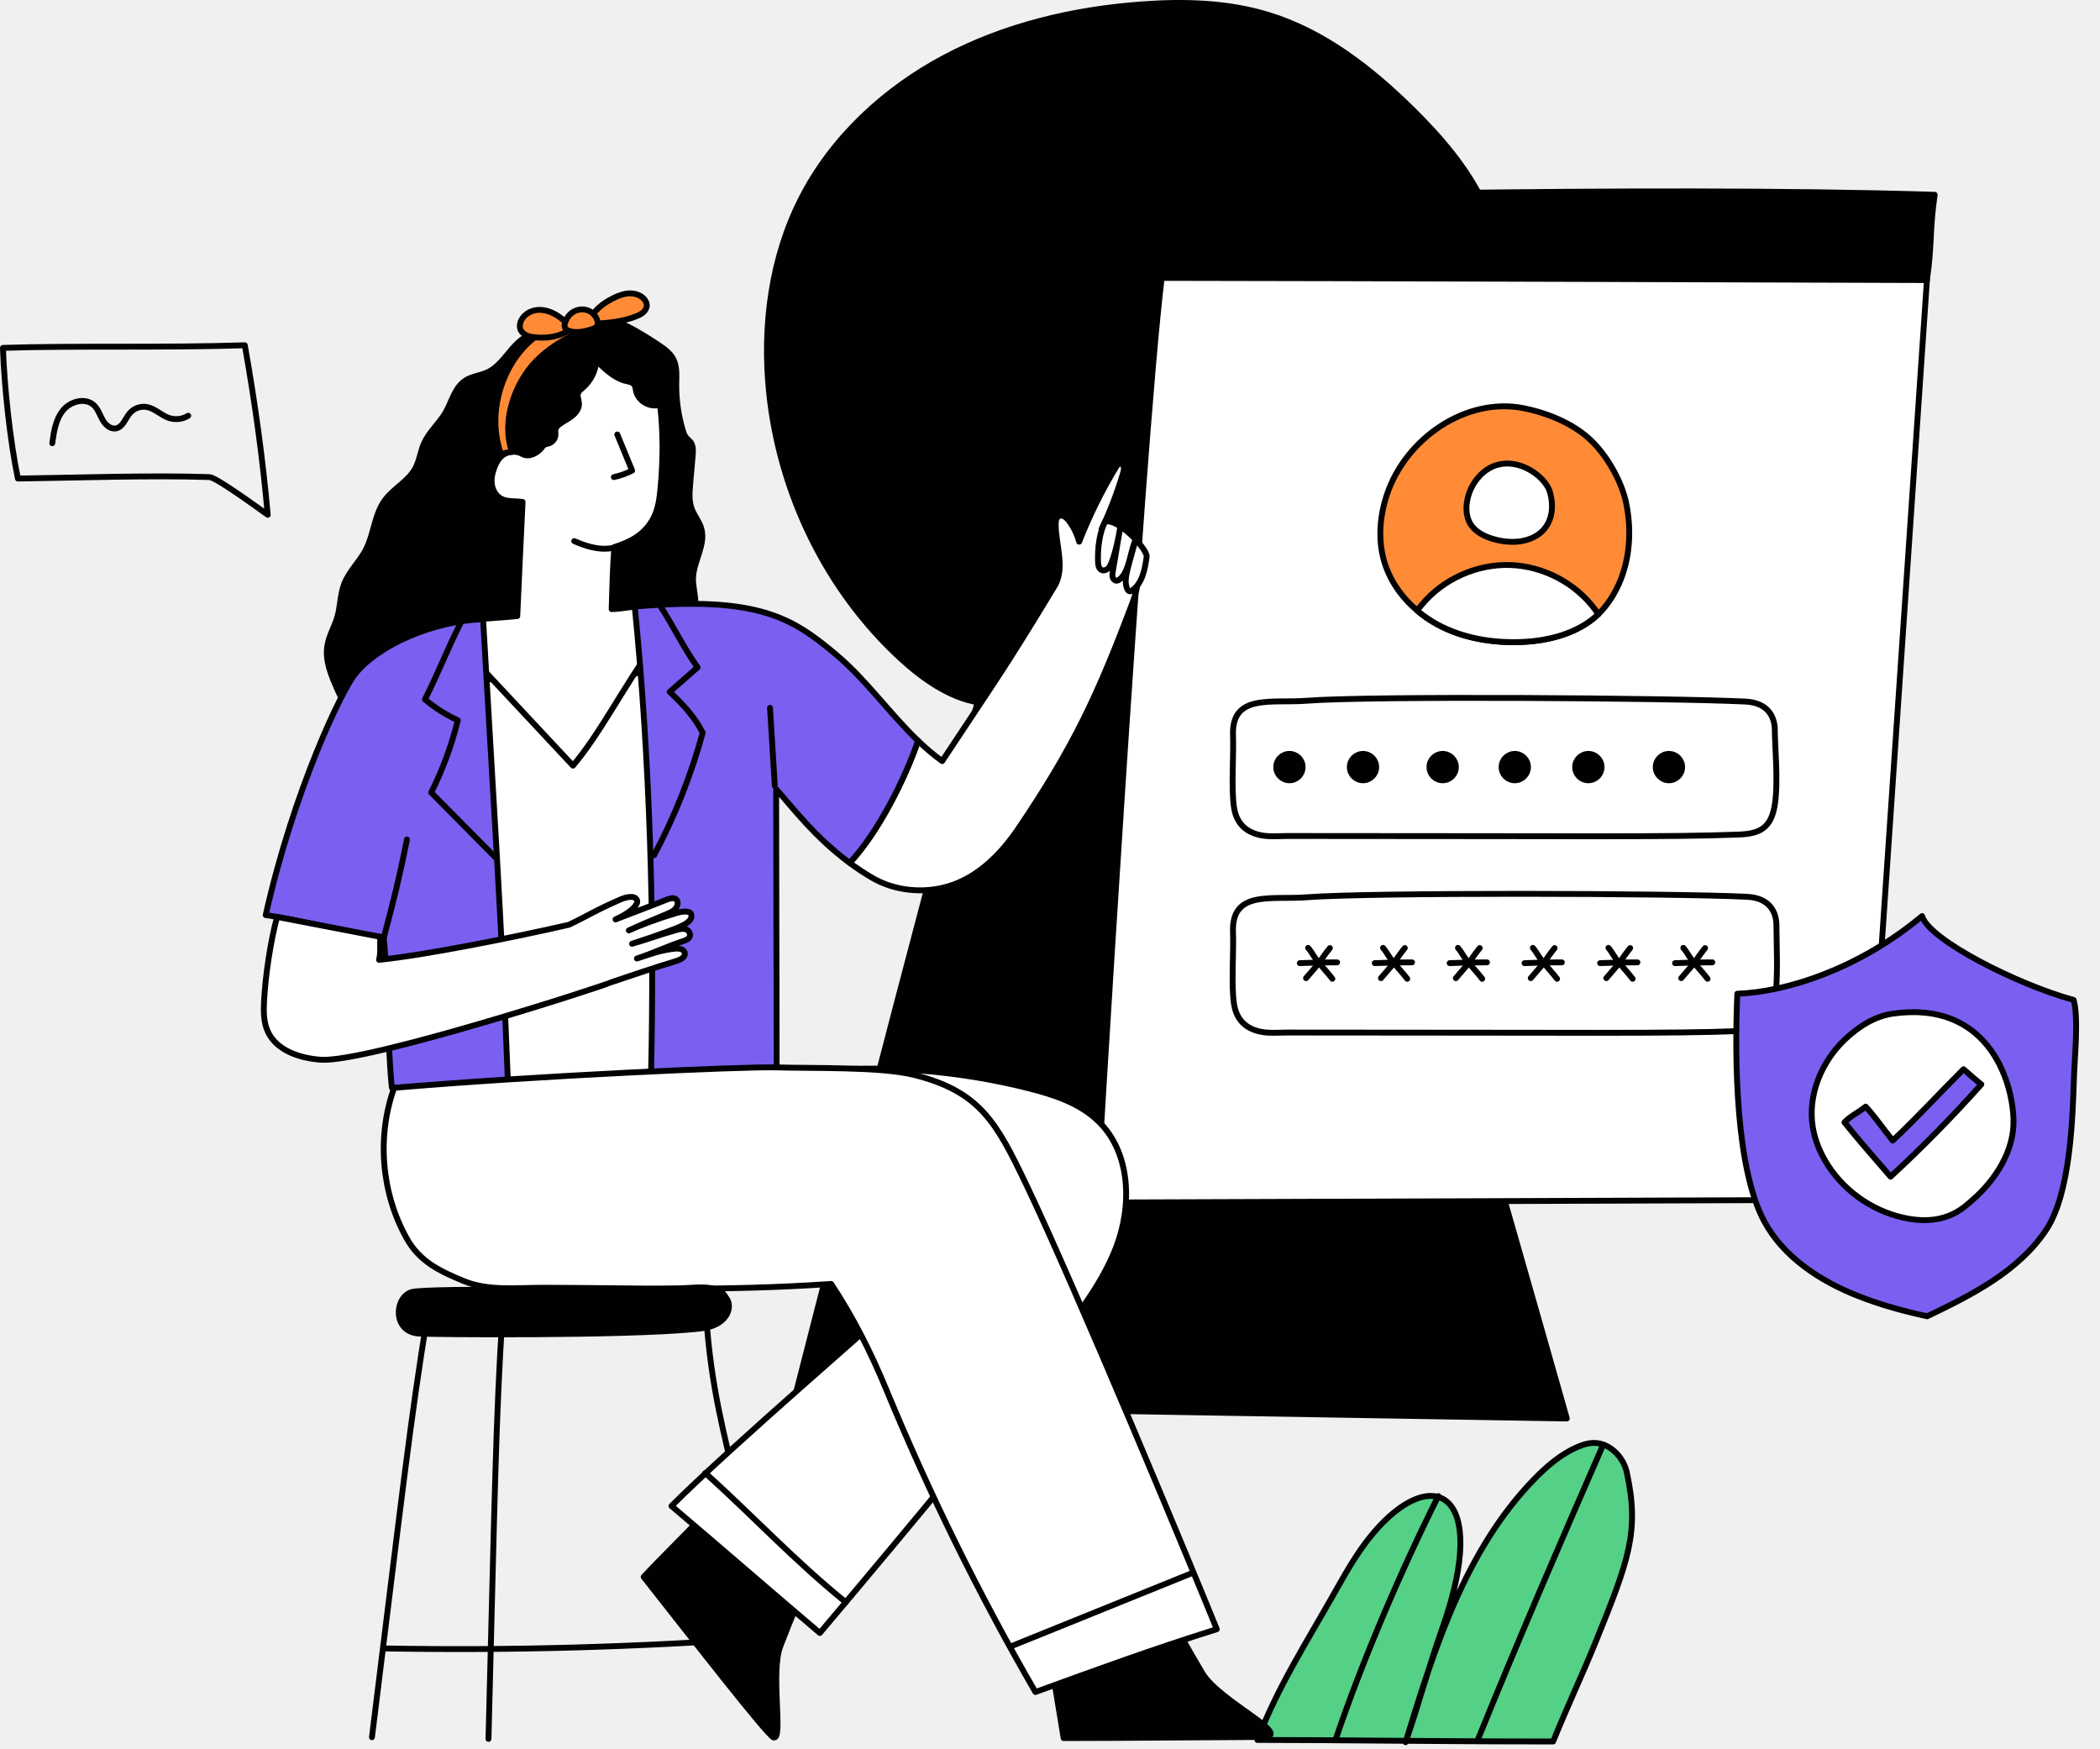
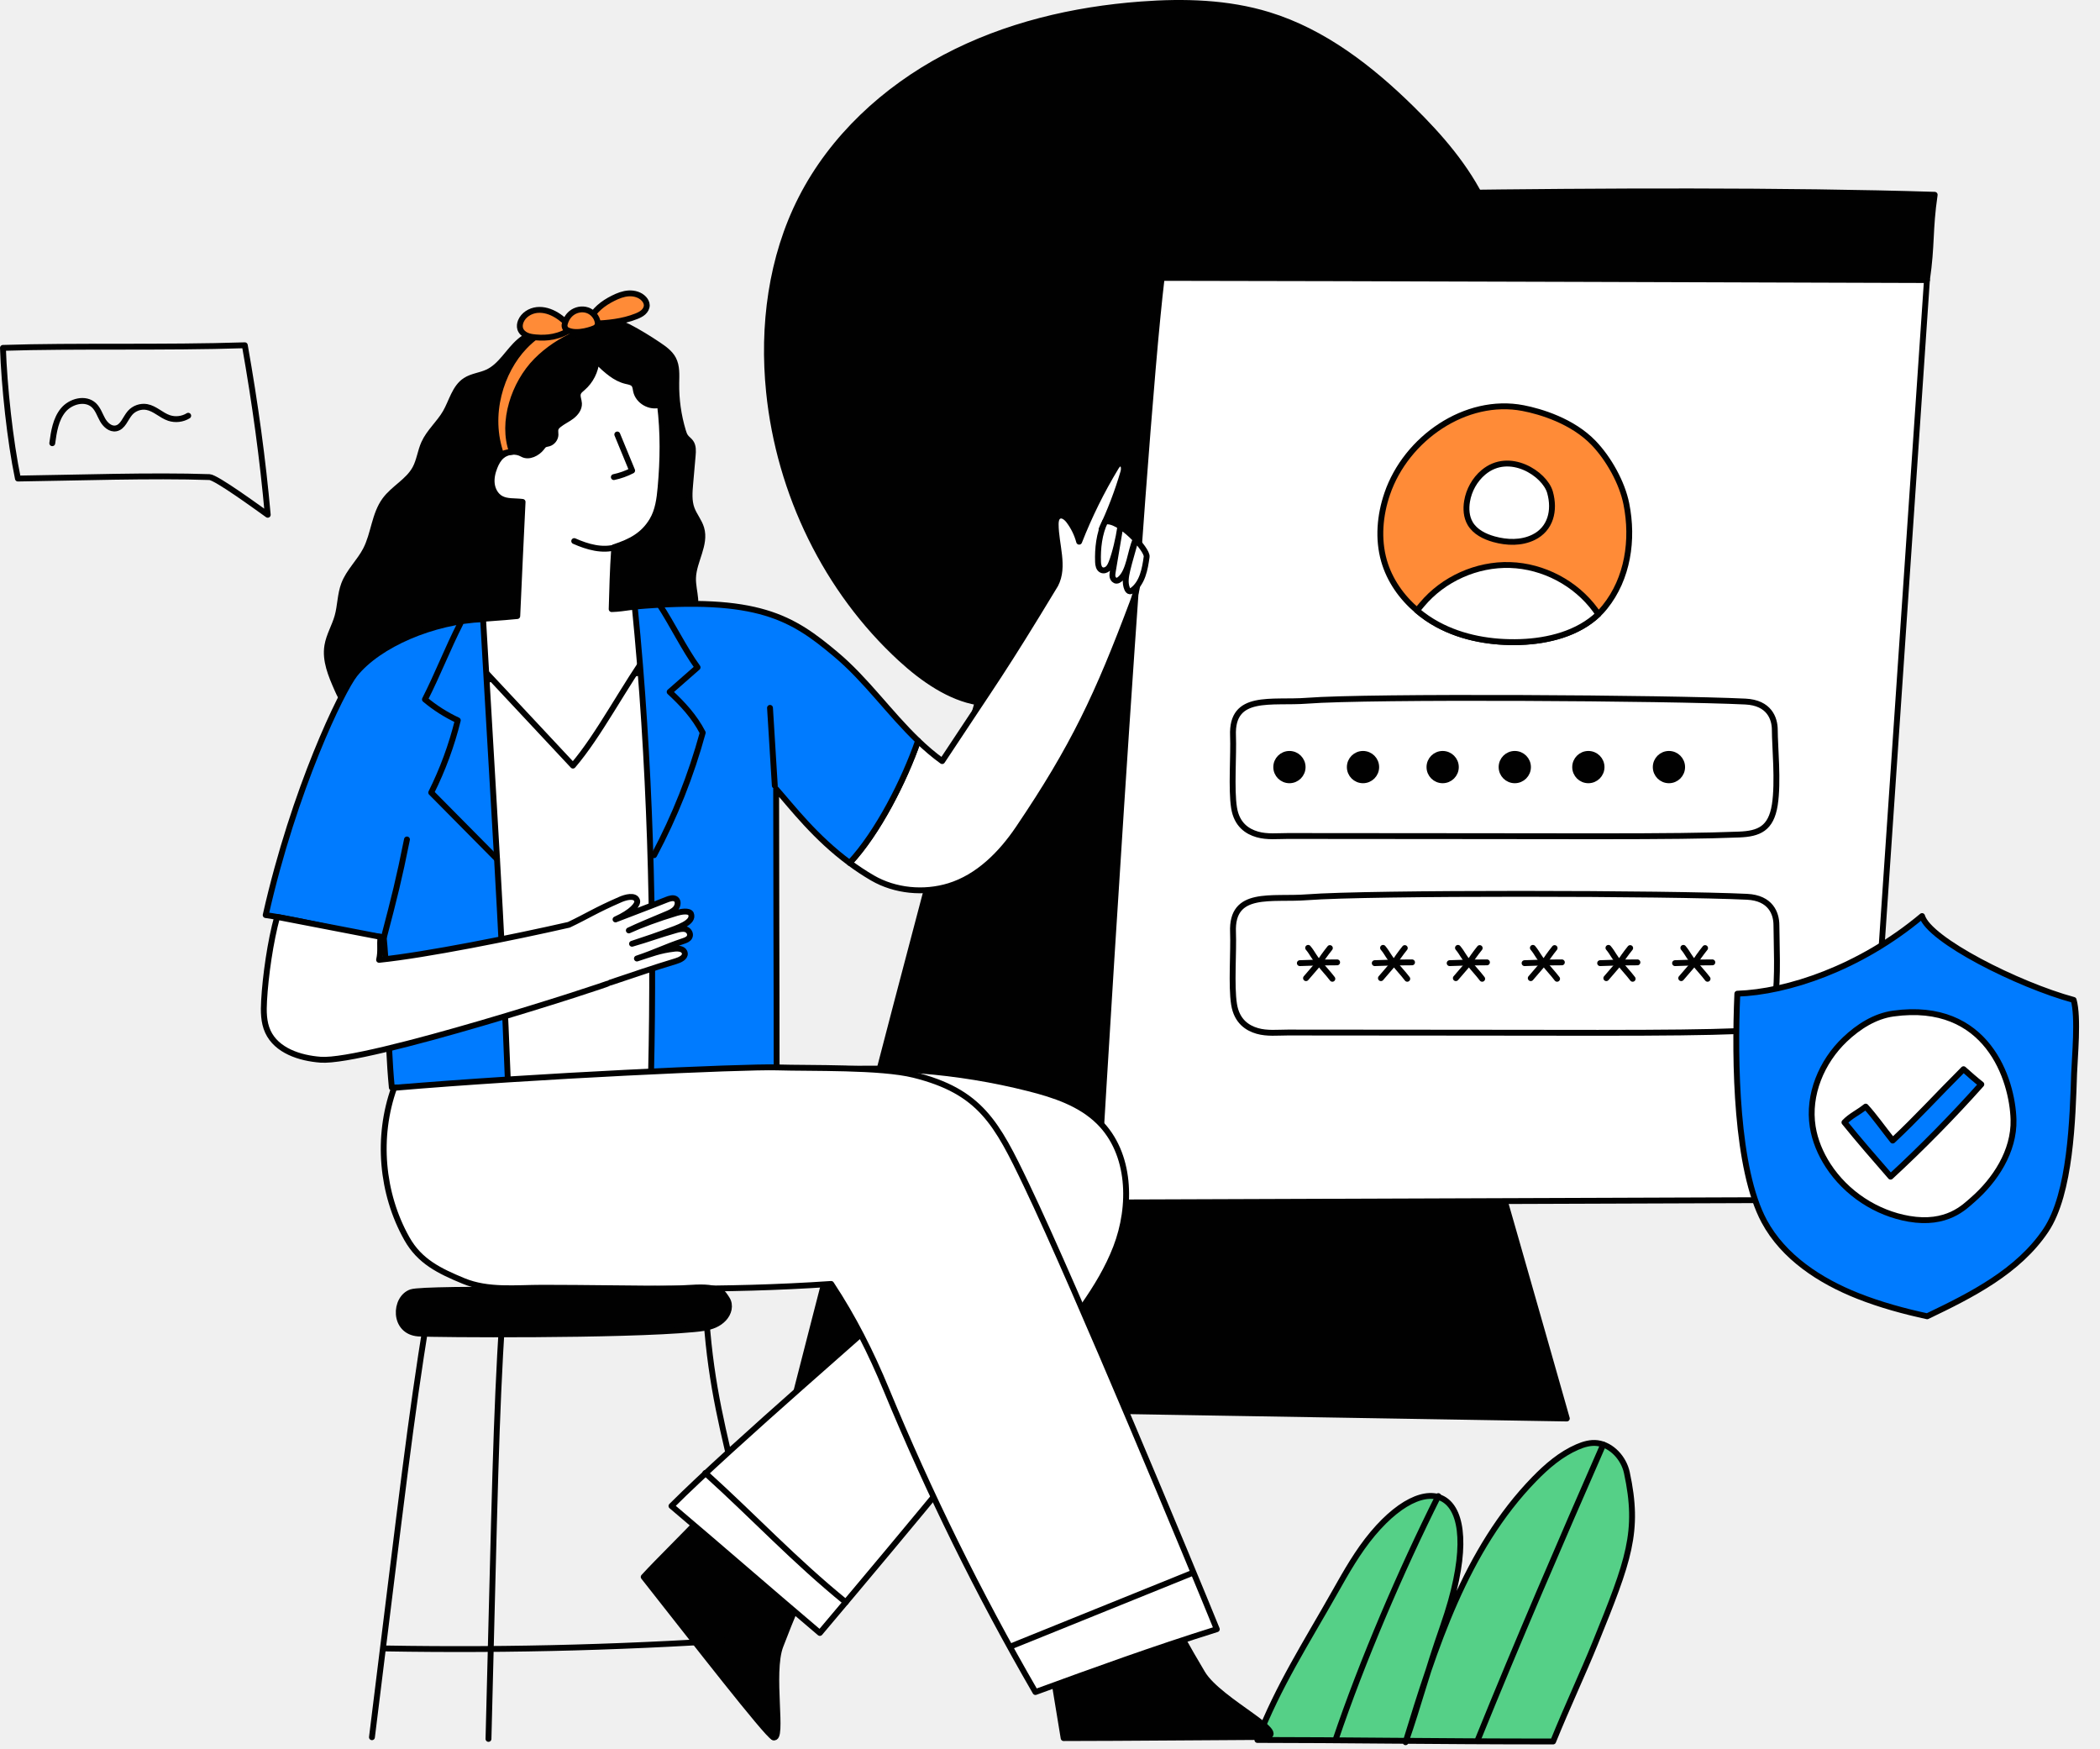
<svg xmlns="http://www.w3.org/2000/svg" xmlns:ns1="https://boxy-svg.com" width="2560px" height="1440px" viewBox="0 0 537 447" fill="none" style="width: 100%; height: 100%;" preserveAspectRatio="none">
  <g clip-path="url(#clip0_35_987)">
    <path d="M346.916 177.364C370.854 156.793 383.201 125.041 385.422 93.557C386.419 79.42 385.457 64.754 379.386 51.948C375.041 42.782 368.275 34.978 361.047 27.862C350.531 17.509 338.494 8.149 324.385 3.824C313.91 0.613 302.746 0.322 291.82 1.132C274.427 2.421 257.08 6.51 241.662 14.664C226.245 22.818 212.827 35.206 204.902 50.743C197.195 65.853 194.94 83.378 196.659 100.252C199.288 126.059 211.292 150.946 230.411 168.478C236.043 173.643 242.894 178.39 249.991 179.557C236.961 225.367 202.709 359.407 202.709 359.407L400.661 362.708C400.661 362.708 362.545 228.269 346.917 177.363L346.916 177.364Z" fill="#010101" stroke="#010101" stroke-width="1.5" stroke-linecap="round" stroke-linejoin="round" />
    <path d="M492.743 71.611C494.071 62.538 493.397 58.878 494.725 49.804C418.98 47.421 299.894 50.717 299.894 50.717L297.18 71.329C297.18 71.329 413.591 71.557 492.743 71.611Z" fill="#010101" stroke="#010101" stroke-width="1.5" stroke-linecap="round" stroke-linejoin="round" />
    <path d="M297.054 71.057C291.601 116.628 280.414 307.483 280.414 307.483L476.749 306.781L492.744 71.611C492.744 71.611 327.607 71.057 297.055 71.057H297.054Z" fill="white" stroke="#010101" stroke-width="1.5" stroke-linecap="round" stroke-linejoin="round" />
    <path d="M410.388 155.219C409.87 155.869 409.312 156.478 408.712 157.047C403.573 161.972 395.977 163.922 388.756 164.166C381.475 164.41 374.03 163.161 367.622 159.698C365.753 158.693 363.976 157.474 362.351 156.083C358.411 152.732 355.344 148.375 353.922 143.419C352.317 137.823 352.846 131.75 354.734 126.246C359.558 112.109 374.811 101.527 389.476 104.351C393.944 105.214 402.12 107.641 407.532 113.288C411.371 117.299 414.793 123.393 415.88 128.836C417.718 138.006 416.256 147.938 410.386 155.22L410.388 155.219Z" fill="#FF8B37" stroke="#010101" stroke-width="1.5" stroke-linecap="round" stroke-linejoin="round" />
    <path d="M408.712 157.047C403.573 161.972 395.977 163.922 388.756 164.166C381.475 164.41 374.03 163.161 367.622 159.698C365.753 158.693 363.976 157.474 362.351 156.083C362.757 155.606 363.184 155.098 363.641 154.55C369.095 148.03 377.645 144.202 386.146 144.476C394.656 144.74 402.943 149.107 407.97 155.972C408.224 156.327 408.478 156.683 408.711 157.048L408.712 157.047Z" fill="white" stroke="#010101" stroke-width="1.5" stroke-linecap="round" stroke-linejoin="round" />
    <path d="M379.332 120.775C377.107 122.642 375.617 125.335 375.145 128.2C374.831 130.106 374.962 132.153 375.927 133.826C377.18 135.999 379.62 137.208 382.037 137.88C385.35 138.8 389.023 138.906 392.115 137.401C396.502 135.266 397.684 130.554 396.356 125.86C395.028 121.166 385.973 115.204 379.333 120.775H379.332Z" fill="white" stroke="#010101" stroke-width="1.5" stroke-linecap="round" stroke-linejoin="round" />
    <path d="M315.567 206.555C314.801 201.768 315.502 192.975 315.3 188.131C314.848 177.275 325.128 179.882 334.276 179.17C350.053 177.943 427.049 178.446 446.315 179.386C452.398 179.683 453.843 183.653 453.843 186.661C453.843 190.768 454.772 199.914 453.843 205.8C452.88 211.899 449.779 213.187 444.719 213.388C427.057 214.087 404.534 213.762 329.321 213.762C326.701 213.762 324.029 214.08 321.511 213.356C318.993 212.631 316.264 210.915 315.567 206.555Z" fill="white" stroke="#010101" stroke-width="1.5" stroke-linecap="round" stroke-linejoin="round" />
    <path d="M315.567 256.807C314.801 252.02 315.502 243.227 315.3 238.383C314.848 227.527 325.128 230.134 334.276 229.422C350.053 228.195 427.462 228.364 446.728 229.304C452.811 229.601 454.256 233.571 454.256 236.579C454.256 240.686 454.772 250.166 453.843 256.052C452.88 262.151 449.779 263.439 444.719 263.64C427.057 264.339 404.534 264.014 329.321 264.014C326.701 264.014 324.029 264.332 321.511 263.608C318.993 262.883 316.264 261.166 315.567 256.806V256.807Z" fill="white" stroke="#010101" stroke-width="1.5" stroke-linecap="round" stroke-linejoin="round" />
    <path d="M329.726 199.516C331.589 199.516 333.1 198.005 333.1 196.142C333.1 194.279 331.589 192.768 329.726 192.768C327.863 192.768 326.352 194.279 326.352 196.142C326.352 198.005 327.863 199.516 329.726 199.516Z" fill="#010101" stroke="#010101" stroke-width="1.5" stroke-linecap="round" stroke-linejoin="round" />
    <path d="M348.54 199.516C350.403 199.516 351.914 198.005 351.914 196.142C351.914 194.279 350.403 192.768 348.54 192.768C346.677 192.768 345.166 194.279 345.166 196.142C345.166 198.005 346.677 199.516 348.54 199.516Z" fill="#010101" stroke="#010101" stroke-width="1.5" stroke-linecap="round" stroke-linejoin="round" />
    <path d="M368.909 199.516C370.772 199.516 372.283 198.005 372.283 196.142C372.283 194.279 370.772 192.768 368.909 192.768C367.046 192.768 365.535 194.279 365.535 196.142C365.535 198.005 367.046 199.516 368.909 199.516Z" fill="#010101" stroke="#010101" stroke-width="1.5" stroke-linecap="round" stroke-linejoin="round" />
    <path d="M387.352 199.516C389.215 199.516 390.726 198.005 390.726 196.142C390.726 194.279 389.215 192.768 387.352 192.768C385.489 192.768 383.978 194.279 383.978 196.142C383.978 198.005 385.489 199.516 387.352 199.516Z" fill="#010101" stroke="#010101" stroke-width="1.5" stroke-linecap="round" stroke-linejoin="round" />
    <path d="M406.166 199.516C408.029 199.516 409.54 198.005 409.54 196.142C409.54 194.279 408.029 192.768 406.166 192.768C404.303 192.768 402.792 194.279 402.792 196.142C402.792 198.005 404.303 199.516 406.166 199.516Z" fill="#010101" stroke="#010101" stroke-width="1.5" stroke-linecap="round" stroke-linejoin="round" />
    <path d="M426.771 199.516C428.634 199.516 430.145 198.005 430.145 196.142C430.145 194.279 428.634 192.768 426.771 192.768C424.908 192.768 423.397 194.279 423.397 196.142C423.397 198.005 424.908 199.516 426.771 199.516Z" fill="#010101" stroke="#010101" stroke-width="1.5" stroke-linecap="round" stroke-linejoin="round" />
    <path d="M332.387 246.273C335.564 246.129 338.744 246.062 341.924 246.073" stroke="#010101" stroke-width="1.5" stroke-linecap="round" stroke-linejoin="round" />
    <path d="M333.966 250.112C335.089 248.808 336.211 247.503 337.334 246.199C338.441 247.677 339.641 248.861 340.701 250.275" stroke="#010101" stroke-width="1.5" stroke-linecap="round" stroke-linejoin="round" />
    <path d="M334.51 242.366C335.712 243.795 336.005 244.87 337.333 246.198C337.725 245.562 339.024 243.701 340.068 242.419" stroke="#010101" stroke-width="1.5" stroke-linecap="round" stroke-linejoin="round" />
    <path d="M351.543 246.273C354.72 246.129 357.9 246.062 361.08 246.073" stroke="#010101" stroke-width="1.5" stroke-linecap="round" stroke-linejoin="round" />
    <path d="M353.122 250.112C354.245 248.808 355.367 247.503 356.49 246.199C357.597 247.677 358.797 248.861 359.857 250.275" stroke="#010101" stroke-width="1.5" stroke-linecap="round" stroke-linejoin="round" />
    <path d="M353.666 242.366C354.868 243.795 355.161 244.87 356.489 246.198C356.881 245.562 358.18 243.701 359.224 242.419" stroke="#010101" stroke-width="1.5" stroke-linecap="round" stroke-linejoin="round" />
    <path d="M370.699 246.273C373.876 246.129 377.056 246.062 380.236 246.073" stroke="#010101" stroke-width="1.5" stroke-linecap="round" stroke-linejoin="round" />
    <path d="M372.278 250.112C373.401 248.808 374.523 247.503 375.646 246.199C376.753 247.677 377.953 248.861 379.013 250.275" stroke="#010101" stroke-width="1.5" stroke-linecap="round" stroke-linejoin="round" />
    <path d="M372.822 242.366C374.024 243.795 374.317 244.87 375.645 246.198C376.037 245.562 377.336 243.701 378.38 242.419" stroke="#010101" stroke-width="1.5" stroke-linecap="round" stroke-linejoin="round" />
    <path d="M389.855 246.273C393.032 246.129 396.212 246.062 399.392 246.073" stroke="#010101" stroke-width="1.5" stroke-linecap="round" stroke-linejoin="round" />
    <path d="M391.434 250.112C392.557 248.808 393.679 247.503 394.802 246.199C395.909 247.677 397.109 248.861 398.169 250.275" stroke="#010101" stroke-width="1.5" stroke-linecap="round" stroke-linejoin="round" />
    <path d="M391.978 242.366C393.18 243.795 393.473 244.87 394.801 246.198C395.193 245.562 396.492 243.701 397.536 242.419" stroke="#010101" stroke-width="1.5" stroke-linecap="round" stroke-linejoin="round" />
    <path d="M409.178 246.273C412.355 246.129 415.535 246.062 418.715 246.073" stroke="#010101" stroke-width="1.5" stroke-linecap="round" stroke-linejoin="round" />
    <path d="M410.756 250.112C411.879 248.808 413.001 247.503 414.124 246.199C415.231 247.677 416.431 248.861 417.491 250.275" stroke="#010101" stroke-width="1.5" stroke-linecap="round" stroke-linejoin="round" />
    <path d="M411.301 242.366C412.503 243.795 412.796 244.87 414.124 246.198C414.516 245.562 415.815 243.701 416.859 242.419" stroke="#010101" stroke-width="1.5" stroke-linecap="round" stroke-linejoin="round" />
    <path d="M428.334 246.273C431.511 246.129 434.691 246.062 437.871 246.073" stroke="#010101" stroke-width="1.5" stroke-linecap="round" stroke-linejoin="round" />
    <path d="M429.912 250.112C431.035 248.808 432.157 247.503 433.28 246.199C434.387 247.677 435.587 248.861 436.647 250.275" stroke="#010101" stroke-width="1.5" stroke-linecap="round" stroke-linejoin="round" />
    <path d="M430.457 242.366C431.659 243.795 431.952 244.87 433.28 246.198C433.672 245.562 434.971 243.701 436.015 242.419" stroke="#010101" stroke-width="1.5" stroke-linecap="round" stroke-linejoin="round" />
    <path d="M321.535 444.901C326.841 431.158 334.104 419.949 341.34 407.117C344.266 401.929 347.215 396.707 351.046 392.146C366.279 374.018 381.065 381.233 369.044 415.686C364.751 427.99 362.799 435.803 359.423 445.481C366.805 421.361 374.752 396.261 392.348 378.187C395.558 374.89 399.126 371.826 403.348 369.996C404.979 369.289 406.758 368.769 408.519 369.008C412.2 369.508 415.225 372.9 416.009 376.531C419.283 391.695 416.498 398.954 407.941 420.064C404.841 427.713 400.757 436.404 397.154 445.291C365.885 445.291 343.372 444.9 321.535 444.9V444.901Z" fill="#55D087" stroke="#010101" stroke-width="1.5" stroke-linecap="round" stroke-linejoin="round" />
    <path d="M341.501 444.901C348.293 424.794 358.279 401.512 367.794 382.542" stroke="#010101" stroke-width="1.5" stroke-linecap="round" stroke-linejoin="round" />
    <path d="M377.928 444.782C388.244 419.326 398.952 394.548 409.965 369.385" stroke="#010101" stroke-width="1.5" stroke-linecap="round" stroke-linejoin="round" />
    <path d="M181.928 168.094C170.941 162.453 158.008 162.57 145.66 162.816C135.422 163.02 124.908 163.278 115.439 167.177C113.841 167.835 112.223 168.641 111.172 170.014C110.073 171.45 109.737 173.316 109.516 175.111C107.481 191.613 115.381 260.843 119.611 277.558C138.378 276.983 151.66 275.068 170.427 274.492C171.48 274.46 177.534 187.814 181.929 168.095L181.928 168.094Z" fill="white" stroke="#010101" stroke-width="1.5" stroke-linecap="round" stroke-linejoin="round" />
    <path d="M143.919 82.573C139.973 83.574 135.87 84.656 132.8 87.329C129.937 89.822 128.111 93.588 124.671 95.192C122.844 96.044 120.71 96.195 119.02 97.294C116.289 99.07 115.559 102.664 113.933 105.487C112.336 108.258 109.756 110.414 108.444 113.331C107.505 115.419 107.27 117.791 106.178 119.803C104.394 123.091 100.665 124.851 98.448 127.863C95.745 131.535 95.643 136.517 93.549 140.567C91.944 143.671 89.209 146.143 87.978 149.413C86.995 152.023 87.061 154.911 86.308 157.596C85.589 160.161 84.131 162.508 83.705 165.138C83.096 168.897 84.664 172.63 86.197 176.115C86.847 177.592 87.526 179.111 88.698 180.22C90.635 182.052 93.531 182.411 96.196 182.32C101.887 182.126 107.395 180.328 112.721 178.312C120.148 175.501 127.553 172.197 135.465 171.519C146.648 170.562 158.493 174.867 168.835 170.507C170.905 169.634 172.876 168.395 174.239 166.608C175.446 165.024 176.111 163.104 176.346 161.103C177.508 158.65 178.009 155.887 177.783 153.182C177.631 151.361 177.156 149.562 177.223 147.736C177.382 143.409 180.546 139.237 179.321 135.084C178.791 133.287 177.492 131.809 176.854 130.047C176.133 128.056 176.309 125.868 176.493 123.759C176.705 121.337 176.917 118.915 177.129 116.494C177.231 115.332 177.304 114.057 176.622 113.11C176.256 112.601 175.707 112.247 175.33 111.746C174.983 111.285 174.799 110.724 174.633 110.171C173.448 106.225 172.873 102.096 172.932 97.976C172.962 95.874 173.132 93.651 172.15 91.792C171.318 90.216 169.785 89.155 168.31 88.156C166.082 86.648 163.171 84.862 160.778 83.632C154.441 80.376 145.798 82.093 143.919 82.57V82.573Z" fill="#010101" stroke="#010101" stroke-width="1.5" stroke-linecap="round" stroke-linejoin="round" />
    <path d="M133.575 116.093C131.938 115.152 129.716 115.365 128.288 116.6C127.433 117.339 126.881 118.367 126.466 119.418C125.918 120.805 125.574 122.309 125.765 123.788C125.956 125.267 126.744 126.717 128.039 127.457C129.631 128.366 131.608 128.069 133.633 128.337C133.167 138.222 132.7 147.541 132.273 157.526C128.06 157.963 123.824 158.135 119.611 158.572C119.723 161.245 119.858 164.748 119.877 167.268C128.773 176.786 137.67 186.303 146.511 195.765C153.283 187.848 159.189 176.067 167.264 164.736C167.134 159.107 166.648 160.839 165.808 155.208C162.335 154.726 159.931 155.664 156.41 155.748C156.604 149.771 156.619 146.62 157.076 139.902C161.281 138.527 164.523 136.854 166.788 133.055C168.275 130.562 168.657 127.58 168.918 124.689C169.548 117.713 169.66 110.691 168.771 103.468C166.253 104.315 163.192 102.564 162.646 99.964C162.526 99.395 162.499 98.772 162.144 98.311C161.685 97.717 160.855 97.602 160.124 97.431C157.347 96.782 155.12 94.775 152.513 92.232C152.306 94.893 151.005 97.452 148.978 99.189C148.531 99.572 148.028 99.947 147.824 100.5C147.515 101.341 148.006 102.25 148.055 103.144C148.127 104.458 147.226 105.641 146.179 106.439C145.132 107.237 143.907 107.782 142.885 108.611C142.535 108.895 142.198 109.231 142.07 109.662C141.925 110.146 142.065 110.665 142.047 111.169C142.011 112.171 141.28 113.109 140.318 113.389C139.94 113.499 139.527 113.52 139.194 113.728C138.885 113.921 138.69 114.247 138.463 114.533C137.428 115.838 135.254 117.058 133.575 116.093Z" fill="white" stroke="#010101" stroke-width="1.5" stroke-linecap="round" stroke-linejoin="round" />
-     <path d="M100.194 278.081C98.964 265.269 99.35 252.458 98.12 239.646C90.058 238.827 77.746 235.401 67.939 233.985C75.222 201.667 87.49 176.455 90.743 172.404C96.877 164.764 110.809 158.835 123.529 158.312C125.71 196.776 128.456 238.634 129.898 277.146C119.871 277.558 109.843 277.971 100.194 278.082V278.081Z" fill="#7B5FF1" stroke="#010101" stroke-width="1.5" stroke-linecap="round" stroke-linejoin="round" />
+     <path d="M100.194 278.081C98.964 265.269 99.35 252.458 98.12 239.646C90.058 238.827 77.746 235.401 67.939 233.985C75.222 201.667 87.49 176.455 90.743 172.404C96.877 164.764 110.809 158.835 123.529 158.312C125.71 196.776 128.456 238.634 129.898 277.146C119.871 277.558 109.843 277.971 100.194 278.082V278.081Z" fill="#007bff" stroke="#010101" stroke-width="1.5" stroke-linecap="round" stroke-linejoin="round" />
    <path d="M290.872 145.926C290.197 141.112 286.016 137.547 281.685 135.34C283.912 130.642 285.787 125.751 287.255 120.741C287.506 119.886 287.467 118.593 286.578 118.528C286.029 118.488 285.629 119.019 285.344 119.49C281.681 125.548 278.535 131.919 275.953 138.51C275.433 136.561 274.528 134.716 273.306 133.111C272.692 132.304 271.659 131.487 270.767 131.969C270.085 132.338 269.953 133.25 269.954 134.026C269.965 139.261 272.298 144.852 269.881 149.496C256.211 172.098 254.692 173.727 240.926 194.609C238.731 193.03 236.7 191.273 234.761 189.416C231.231 199.606 224.465 212.924 217.27 220.639C219.081 221.977 221.008 223.271 223.086 224.479C228.89 227.853 236.252 228.529 242.672 226.567C250.145 224.284 256.034 218.329 260.412 211.857C274.561 190.939 280.762 177.654 289.669 153.916C290.623 151.373 291.248 148.616 290.871 145.926H290.872Z" fill="white" stroke="#010101" stroke-width="1.5" stroke-linecap="round" stroke-linejoin="round" />
-     <path d="M213.747 167.331C202.595 157.992 193.953 152.338 162.314 155.098C166.207 194.277 167.404 235.417 166.478 274.81C176.801 273.91 187.7 273.473 198.593 272.931C198.593 246.999 198.473 226.183 198.473 201.756C202.683 206.527 208.483 214.145 217.272 220.641C224.467 212.926 231.233 199.608 234.763 189.418C227.399 182.364 221.457 173.788 213.748 167.333L213.747 167.331Z" fill="#7B5FF1" stroke="#010101" stroke-width="1.5" stroke-linecap="round" stroke-linejoin="round" />
+     <path d="M213.747 167.331C202.595 157.992 193.953 152.338 162.314 155.098C166.207 194.277 167.404 235.417 166.478 274.81C176.801 273.91 187.7 273.473 198.593 272.931C198.593 246.999 198.473 226.183 198.473 201.756C202.683 206.527 208.483 214.145 217.272 220.641C224.467 212.926 231.233 199.608 234.763 189.418C227.399 182.364 221.457 173.788 213.748 167.333L213.747 167.331Z" fill="#007bff" stroke="#010101" stroke-width="1.5" stroke-linecap="round" stroke-linejoin="round" />
    <path d="M117.712 159.443C114.414 165.925 111.964 172.355 108.665 178.837C111.215 180.977 114.047 182.781 117.066 184.185C115.489 190.568 113.204 196.776 110.269 202.659C115.873 208.322 121.478 213.985 127.082 219.647" stroke="#010101" stroke-width="1.5" stroke-linecap="round" stroke-linejoin="round" />
    <path d="M179.576 387.749C175.81 391.868 168.367 399.097 164.601 403.216C177.705 419.852 196.03 443.446 197.757 444.202C200.46 445.385 196.886 427.743 199.583 420.811C200.317 418.925 202.8 412.424 203.763 410.644C205.634 407.185 189.399 392.576 179.575 387.749H179.576Z" fill="#010101" stroke="#010101" stroke-width="1.5" stroke-linecap="round" stroke-linejoin="round" />
    <path d="M168.64 154.619C171.842 159.49 175.044 166.057 178.385 170.646C176.004 172.736 173.622 174.826 171.241 176.916C174.516 179.949 177.572 183.218 179.698 187.348C176.733 198.206 172.554 208.733 167.263 218.668" stroke="#010101" stroke-width="1.5" stroke-linecap="round" stroke-linejoin="round" />
    <path d="M198.129 200.88C197.72 194.253 197.311 187.626 196.902 180.999" stroke="#010101" stroke-width="1.5" stroke-linecap="round" stroke-linejoin="round" />
    <path d="M157.846 111.096C159.113 114.172 160.38 117.248 161.646 120.323C160.171 121.087 158.593 121.65 156.968 121.991" stroke="#010101" stroke-width="1.5" stroke-linecap="round" stroke-linejoin="round" />
    <path d="M109.165 337.141C104.888 363.645 103.014 380.543 95.113 444.203" stroke="#010101" stroke-width="1.5" stroke-linecap="round" stroke-linejoin="round" />
    <path d="M128.453 336.71C126.782 363.505 126.565 380.505 124.912 444.632" stroke="#010101" stroke-width="1.5" stroke-linecap="round" stroke-linejoin="round" />
    <path d="M180.628 337.141C183.142 372.501 193.417 383.133 197.758 444.203" stroke="#010101" stroke-width="1.5" stroke-linecap="round" stroke-linejoin="round" />
    <path d="M98.578 421.504C130.847 422.067 163.142 421.172 195.331 418.823" stroke="#010101" stroke-width="1.5" stroke-linecap="round" stroke-linejoin="round" />
    <path d="M146.835 138.354C150.214 139.85 154.039 140.958 157.575 139.88" stroke="#010101" stroke-width="1.5" stroke-linecap="round" stroke-linejoin="round" />
    <path d="M98.199 239.555C100.804 229.628 102.062 224.713 104.068 214.647" stroke="#010101" stroke-width="1.5" stroke-linecap="round" stroke-linejoin="round" />
    <path d="M269.267 427.903C270.172 433.41 271.077 438.917 271.983 444.424C285.783 444.424 317.711 444.138 322.504 444.138C331.777 444.138 311.768 435.153 307.451 427.829C306.423 426.085 302.854 420.112 302.051 418.254C300.491 414.644 279.138 423.171 269.267 427.902V427.903Z" fill="#010101" stroke="#010101" stroke-width="1.5" stroke-linecap="round" stroke-linejoin="round" />
    <path d="M128.171 116.31C124.476 106.089 128.115 94.879 134.11 88.615C138.121 84.424 143.648 81.599 149.44 81.273C152.537 81.099 155.626 81.619 158.699 81.82C150.766 83.436 142.854 86.499 137.165 92.259C131.476 98.019 128.184 107.911 130.936 115.524C129.272 115.697 128.906 115.874 128.171 116.31Z" fill="#FF8B37" stroke="#010101" stroke-width="1.5" stroke-linecap="round" stroke-linejoin="round" />
    <path d="M150.76 81.942C151.844 79.34 154.257 77.522 156.778 76.262C158.04 75.632 159.384 75.101 160.792 75.02C162.2 74.939 163.69 75.362 164.65 76.396C165.067 76.846 165.38 77.423 165.39 78.037C165.401 78.727 165.027 79.381 164.515 79.845C164.003 80.309 163.366 80.607 162.726 80.864C159.214 82.273 155.375 82.618 151.594 82.786C151.236 82.802 150.435 82.723 150.76 81.942Z" fill="#FF8B37" stroke="#010101" stroke-width="1.5" stroke-linecap="round" stroke-linejoin="round" />
    <path d="M207.341 273.922C225.974 272.217 244.895 273.696 263.037 278.275C269.561 279.921 276.252 282.122 281.033 286.856C289.163 294.908 289.499 308.309 285.385 318.986C281.27 329.663 273.565 338.477 266.842 347.736C259.47 357.89 232.605 390.385 209.649 417.541C195.141 405.238 186.407 397.548 171.704 385.08C187.569 369.215 225.586 336.811 225.7 336.047C225.788 335.454 216.255 289.549 207.341 273.922Z" fill="white" stroke="#010101" stroke-width="1.5" stroke-linecap="round" stroke-linejoin="round" />
    <path d="M180.353 376.64C193.132 388.191 202.911 398.813 216.274 409.684" stroke="#010101" stroke-width="1.5" stroke-linecap="round" stroke-linejoin="round" />
    <path d="M146.343 83.956C145.098 82.714 143.82 81.479 142.316 80.566C140.812 79.653 139.047 79.076 137.298 79.269C135.549 79.462 133.846 80.524 133.18 82.153C132.934 82.756 132.835 83.44 133.025 84.064C133.262 84.843 133.925 85.437 134.669 85.769C135.413 86.101 136.236 86.204 137.047 86.272C139.863 86.508 142.989 86.254 146.343 83.956Z" fill="#FF8B37" stroke="#010101" stroke-width="1.5" stroke-linecap="round" stroke-linejoin="round" />
    <path d="M152.852 82.482C152.66 81.045 151.57 79.783 150.196 79.32C148.822 78.857 147.226 79.182 146.099 80.095C145.22 80.807 144.634 81.85 144.391 82.941C144.262 83.52 144.529 84.15 145.06 84.416C147.636 85.706 151.82 84.054 152.186 83.827C152.565 83.592 152.947 83.196 152.852 82.482Z" fill="#FF8B37" stroke="#010101" stroke-width="1.5" stroke-linecap="round" stroke-linejoin="round" />
    <path d="M100.79 278.154C96.305 290.682 97.524 305.129 104.045 316.728C107.321 322.555 112.347 324.977 118.524 327.536C124.824 330.146 131.897 329.274 138.717 329.274C161.24 329.274 184.224 330.232 212.54 328.296C218.286 337.021 222.663 345.713 226.657 355.366C237.54 381.664 250.086 407.273 264.773 432.649C279.783 427.175 294.792 421.701 311.157 416.58C304.968 401.318 275.221 329.642 262.487 303.024C254.884 287.131 250.687 279.081 233.696 274.844C225.173 272.719 207.374 273.203 198.594 272.93C190.373 272.674 136.672 275.082 100.792 278.154H100.79Z" fill="white" stroke="#010101" stroke-width="1.5" stroke-linecap="round" stroke-linejoin="round" />
    <path d="M258.389 421.013C273.831 414.769 289.273 408.525 304.716 402.281" stroke="#010101" stroke-width="1.5" stroke-linecap="round" stroke-linejoin="round" />
    <path d="M176.691 329.284C184.353 328.744 184.859 330.649 185.874 332.147C186.383 332.899 186.51 333.869 186.337 334.76C185.986 336.577 184.486 338.002 182.795 338.754C181.104 339.506 179.226 339.696 177.383 339.87C159.201 341.595 110.716 341.232 107.026 340.974C100.433 340.513 100.782 331.856 105.202 330.401C108.961 329.163 163.829 330.189 176.691 329.282V329.284Z" fill="#010101" stroke="#010101" stroke-width="1.5" stroke-linecap="round" stroke-linejoin="round" />
    <path d="M282.593 133.366C281.069 136.418 280.661 140.289 280.783 143.698C280.811 144.481 280.975 145.403 281.683 145.739C282.223 145.996 282.893 145.781 283.329 145.372C283.765 144.963 284.015 144.399 284.237 143.844C285.154 141.553 286.078 137.455 286.426 135.013C285.895 138.167 285.081 143.018 284.55 146.173C284.471 146.644 284.392 147.132 284.517 147.593C284.642 148.054 285.033 148.479 285.51 148.483C285.835 148.486 286.131 148.299 286.381 148.092C288.793 146.097 289.048 140.932 290.357 138.089C289.844 140.158 288.765 143.641 288.287 145.719C287.92 147.315 287.584 149.04 288.23 150.544C288.363 150.854 288.592 151.184 288.929 151.203C289.143 151.215 289.341 151.095 289.516 150.97C292.133 149.095 292.779 145.542 293.216 142.352C293.462 140.554 286.221 132.564 282.592 133.367L282.593 133.366Z" fill="white" stroke="#010101" stroke-width="1.5" stroke-linecap="round" stroke-linejoin="round" />
    <path d="M68.465 131.628C67.198 117.468 65.273 103.366 62.603 88.284C42.027 88.96 19.129 88.348 0.75 88.952C1.093 98.846 2.564 112.67 4.579 122.363C19.306 122.162 38.848 121.486 53.567 121.991C55.311 122.051 66.101 129.956 68.465 131.628Z" stroke="#010101" stroke-width="1.5" stroke-linecap="round" stroke-linejoin="round" />
    <path d="M13.365 113.329C13.768 110.359 14.241 107.223 16.137 104.901C18.033 102.579 21.872 101.573 24.039 103.644C25.082 104.641 25.519 106.095 26.229 107.352C26.939 108.609 28.222 109.794 29.642 109.537C31.451 109.209 32.045 106.962 33.253 105.576C34.294 104.382 35.982 103.79 37.541 104.073C39.632 104.453 41.213 106.206 43.228 106.88C44.84 107.419 46.687 107.201 48.13 106.303" stroke="#010101" stroke-width="1.5" stroke-linecap="round" stroke-linejoin="round" />
-     <path d="M530.261 255.682C516.014 251.812 493.29 240.352 491.499 234.231C475.503 247.628 456.923 253.669 444.261 254.086C443.496 271.587 443.956 298.921 451.126 312.259C456.067 321.452 465.4 327.534 475.105 331.373C480.906 333.668 486.967 335.304 492.807 336.57C504.22 331.115 516.109 325.096 523.157 314.591C529.516 305.113 529.996 285.918 530.381 274.51C530.515 270.545 531.538 260.117 530.261 255.681V255.682Z" fill="#7B5FF1" stroke="#010101" stroke-width="1.5" stroke-linecap="round" stroke-linejoin="round" />
+     <path d="M530.261 255.682C516.014 251.812 493.29 240.352 491.499 234.231C475.503 247.628 456.923 253.669 444.261 254.086C443.496 271.587 443.956 298.921 451.126 312.259C456.067 321.452 465.4 327.534 475.105 331.373C480.906 333.668 486.967 335.304 492.807 336.57C504.22 331.115 516.109 325.096 523.157 314.591C529.516 305.113 529.996 285.918 530.381 274.51C530.515 270.545 531.538 260.117 530.261 255.681V255.682Z" fill="#007bff" stroke="#010101" stroke-width="1.5" stroke-linecap="round" stroke-linejoin="round" />
    <path d="M484.14 259.163C479.439 259.813 475.199 262.521 471.761 265.793C465.789 271.475 462.247 279.958 463.535 288.1C464.097 291.649 465.531 295.031 467.491 298.044C472.121 305.161 479.806 310.213 488.173 311.649C497.859 313.311 502.342 308.618 504.471 306.764C510.111 301.851 515.102 294.402 514.883 286.295C514.608 276.112 508.218 255.835 484.14 259.164V259.163Z" fill="white" stroke="#010101" stroke-width="1.5" stroke-linecap="round" stroke-linejoin="round" />
-     <path d="M506.653 277.266C499.306 285.502 491.56 293.383 483.452 300.87C479.373 296.188 475.294 291.505 471.647 286.982C473.317 285.26 474.998 284.607 477.085 282.957C479.304 285.373 481.536 288.561 483.992 291.638C490.081 285.957 494.891 280.606 502.108 273.389C503.605 274.723 505.102 276.058 506.653 277.266Z" fill="#7B5FF1" stroke="#010101" stroke-width="1.5" stroke-linecap="round" stroke-linejoin="round" />
+     <path d="M506.653 277.266C499.306 285.502 491.56 293.383 483.452 300.87C479.373 296.188 475.294 291.505 471.647 286.982C473.317 285.26 474.998 284.607 477.085 282.957C479.304 285.373 481.536 288.561 483.992 291.638C490.081 285.957 494.891 280.606 502.108 273.389C503.605 274.723 505.102 276.058 506.653 277.266Z" fill="#007bff" stroke="#010101" stroke-width="1.5" stroke-linecap="round" stroke-linejoin="round" />
    <path d="M175.388 237.624C174.573 237.357 173.638 237.607 172.764 237.857C168.108 239.187 166.271 239.978 161.618 241.319C166.228 239.798 168.069 239.147 169.995 238.442C173.356 237.21 177.624 235.9 176.677 233.629C176.16 232.741 174.12 233.117 173.064 233.432C168.153 234.897 163.821 236.531 160.801 237.907C162.743 236.956 167.156 235.105 170.462 233.729C171.296 233.382 172.171 233.005 172.762 232.301C173.354 231.596 173.52 230.457 172.875 229.936C172.245 229.427 171.256 229.736 170.437 230.062C165.008 232.226 162.032 233.288 157.397 235.095C161.565 233.212 163.204 231.223 162.924 230.286C162.452 228.7 159.885 229.461 158.677 229.987C152.221 232.795 150.291 234.174 145.462 236.468C131.176 239.725 108.921 244.2 96.938 245.429C97.476 242.998 97.013 241.773 97.316 239.554C85.342 237.241 79.739 236.165 70.867 234.452C69.161 240.593 67.878 249.515 67.529 255.879C67.382 258.556 67.377 261.346 68.498 263.782C70.734 268.645 76.655 270.57 81.993 270.968C93.59 271.833 155.491 251.769 155.986 251.265C161.554 249.39 167.095 247.491 172.843 245.761C173.868 245.452 175.253 244.81 175.119 243.777C174.97 242.627 173.588 242.45 172.457 242.58C168.65 243.018 166.592 243.898 162.87 245.092C167.974 243.372 169.692 242.321 174.796 240.602C175.347 240.416 175.949 240.191 176.267 239.69C176.766 238.903 176.204 237.889 175.389 237.622L175.388 237.624Z" fill="white" stroke="#010101" stroke-width="1.5" stroke-linecap="round" stroke-linejoin="round" />
  </g>
  <defs>
    <clipPath id="clip0_35_987">
      <rect width="536.696" height="446.231" fill="white" />
    </clipPath>
    <ns1:export>
      <ns1:file format="svg" path="Sin título.svg" />
    </ns1:export>
  </defs>
</svg>
